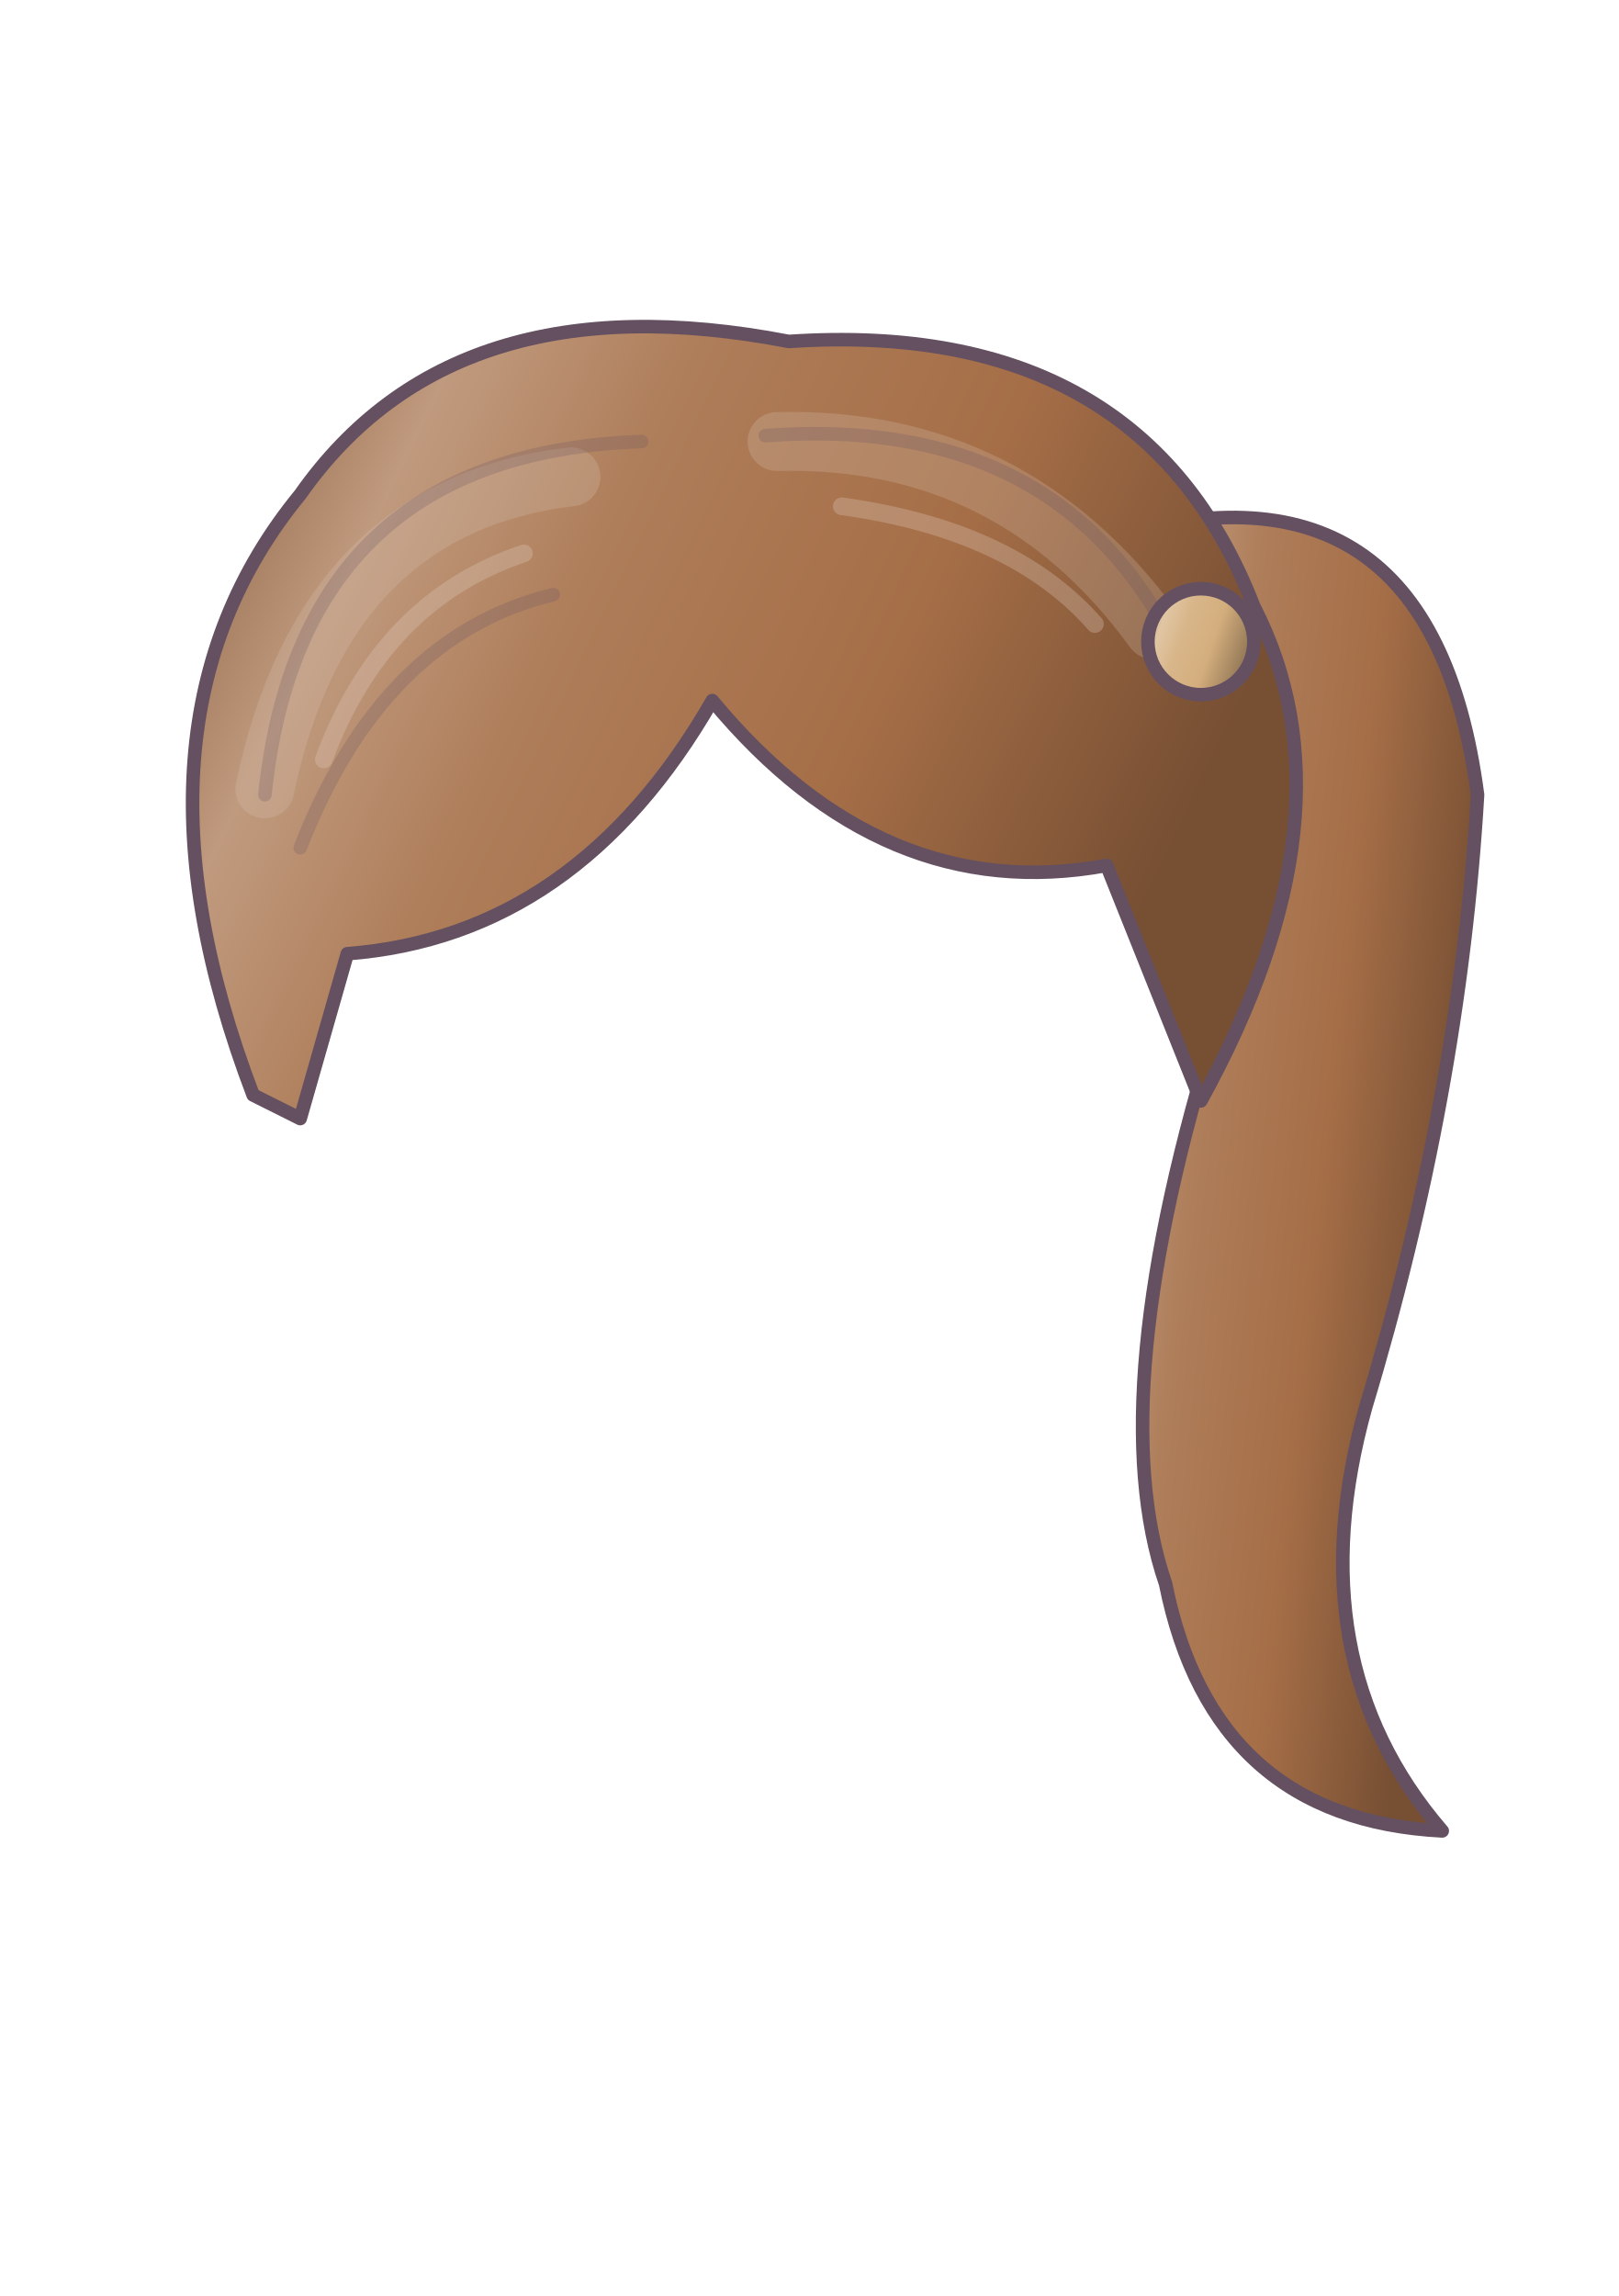
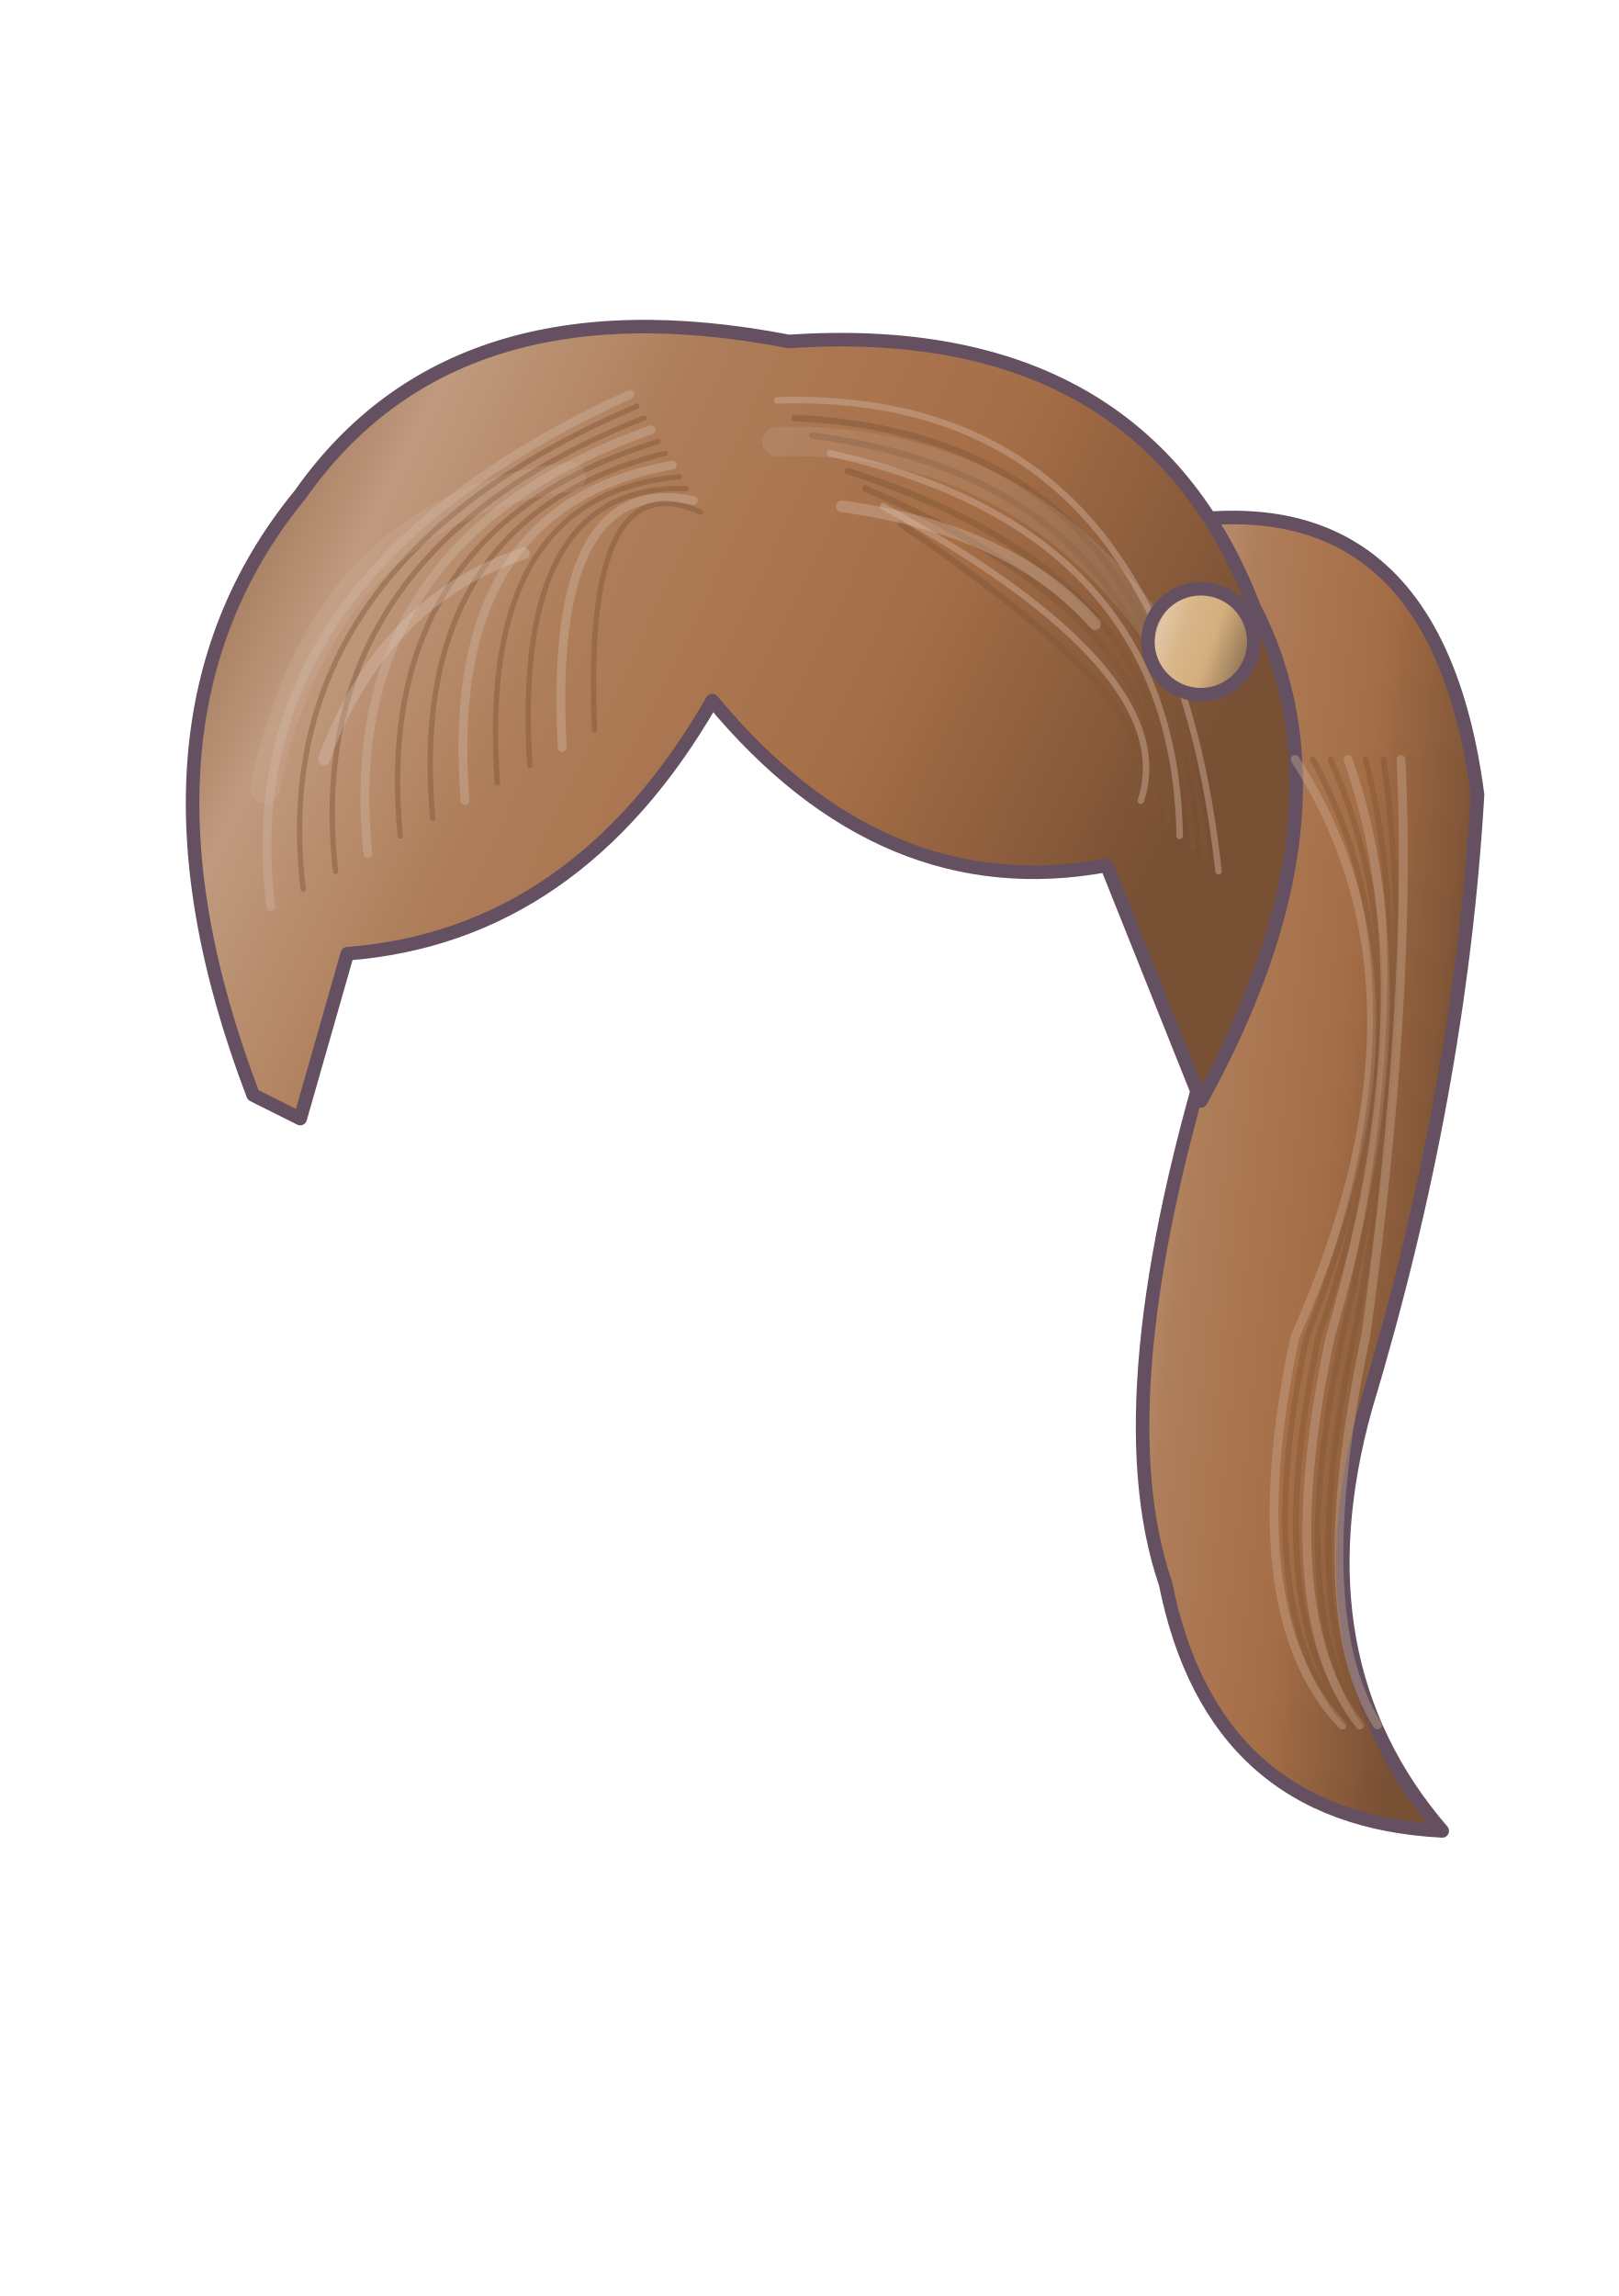
<svg xmlns="http://www.w3.org/2000/svg" width="275" height="390" viewBox="235 45 275 390" fill="none">
  <defs>
-     <linearGradient id="m1chlo9m-0" x1="0" y1="0" x2="1" y2=".35">
+     <linearGradient id="m2ehpe2-0" x1="0" y1="0" x2="1" y2=".35">
      <stop stop-color="#845839" />
      <stop offset=".22" stop-color="#c09a7e" />
      <stop offset=".42" stop-color="#ae7d59" />
      <stop offset=".7" stop-color="#a56e47" />
      <stop offset="1" stop-color="#774f33" />
    </linearGradient>
-     <linearGradient id="m1chlo9m-1" x1="0" y1="0" x2="1" y2=".35">
+     <linearGradient id="m2ehpe2-1" x1="0" y1="0" x2="1" y2=".35">
      <stop stop-color="#aa8b64" />
      <stop offset=".22" stop-color="#e1c6a4" />
      <stop offset=".42" stop-color="#d8b68a" />
      <stop offset=".7" stop-color="#d4ae7d" />
      <stop offset="1" stop-color="#997d5a" />
    </linearGradient>
  </defs>
  <g stroke="#645061" stroke-width="2.3" stroke-linecap="round" stroke-linejoin="round">
-     <path d="M421 137 Q478 119 486 180 Q483 231 467 284 Q455 327 480 356 Q441 354 433 314 Q422 282 442 218 Q452 174 418 174Z" fill="url(#m1chlo9m-0)" />
-     <path d="M278 231 Q254 168 286 129 Q312 92 369 103 Q429 99 448 148 Q466 183 439 232 L423 192 Q385 199 356 164 Q333 204 294 207 L286 235Z" fill="url(#m1chlo9m-0)" />
-     <path d="M280 179 Q290 131 332 126 M367 120 Q407 119 431 152" fill="none" stroke="#d9c2b2" stroke-width="10" opacity=".25" />
-     <path d="M290 174 Q300 147 324 139 M378 131 Q407 135 421 151" fill="none" stroke="#e0ccbf" stroke-width="3" opacity=".3" />
-     <path d="M280 180 Q286 122 344 120 M365 119 Q418 115 437 160 M286 189 Q300 153 329 146" stroke="#645061" opacity="0.24" />
-     <circle cx="439" cy="154" r="9" fill="url(#m1chlo9m-1)" />
+     <path d="M421 137 Q478 119 486 180 Q483 231 467 284 Q455 327 480 356 Q441 354 433 314 Q422 282 442 218 Q452 174 418 174Z" fill="url(#m2ehpe2-0)" />
+     <path d="M278 231 Q254 168 286 129 Q312 92 369 103 Q429 99 448 148 Q466 183 439 232 L423 192 Q385 199 356 164 Q333 204 294 207 L286 235Z" fill="url(#m2ehpe2-0)" />
+     <path d="M281 199 Q274 143 342 112" fill="none" stroke="#ceb19c" stroke-width="1.5" opacity=".44" />
+     <path d="M286.5 196 Q280 141 343.2 114" fill="none" stroke="#7d5436" stroke-width="0.9" opacity=".44" />
+     <path d="M292 193 Q286 139 344.4 116" fill="none" stroke="#7d5436" stroke-width="0.9" opacity=".44" />
+     <path d="M297.5 190 Q292 137 345.6 118" fill="none" stroke="#ceb19c" stroke-width="1.5" opacity=".44" />
+     <path d="M303 187 Q298 135 346.8 120" fill="none" stroke="#7d5436" stroke-width="0.9" opacity=".44" />
+     <path d="M308.5 184 Q304 133 348 122" fill="none" stroke="#7d5436" stroke-width="0.9" opacity=".44" />
+     <path d="M314 181 Q310 131 349.2 124" fill="none" stroke="#ceb19c" stroke-width="1.5" opacity=".44" />
+     <path d="M319.5 178 Q316 129 350.4 126" fill="none" stroke="#7d5436" stroke-width="0.9" opacity=".44" />
+     <path d="M325 175 Q322 127 351.6 128" fill="none" stroke="#7d5436" stroke-width="0.9" opacity=".44" />
+     <path d="M330.5 172 Q328 125 352.8 130" fill="none" stroke="#ceb19c" stroke-width="1.5" opacity=".44" />
+     <path d="M336 169 Q334 123 354 132" fill="none" stroke="#7d5436" stroke-width="0.9" opacity=".44" />
+     <path d="M367 113 Q433 111 442 193" fill="none" stroke="#ceaf9a" stroke-width="1.1" opacity=".46" />
+     <path d="M370 116 Q433.5 119 439.8 191" fill="none" stroke="#7f5537" stroke-width="1.1" opacity=".46" />
+     <path d="M373 119 Q434 127 437.6 189" fill="none" stroke="#7f5537" stroke-width="1.1" opacity=".46" />
+     <path d="M376 122 Q434.5 135 435.4 187" fill="none" stroke="#ceaf9a" stroke-width="1.1" opacity=".46" />
+     <path d="M379 125 Q435 143 433.2 185" fill="none" stroke="#7f5537" stroke-width="1.1" opacity=".46" />
+     <path d="M382 128 Q435.5 151 431 183" fill="none" stroke="#7f5537" stroke-width="1.1" opacity=".46" />
+     <path d="M385 131 Q436 159 428.8 181" fill="none" stroke="#ceaf9a" stroke-width="1.1" opacity=".46" />
+     <path d="M388 134 Q436.5 167 426.6 179" fill="none" stroke="#7f5537" stroke-width="1.1" opacity=".46" />
+     <path d="M280 179 Q290 131 332 126 M367 120 Q407 119 431 152" fill="none" stroke="#d9c2b2" stroke-width="5" opacity=".15" />
+     <path d="M290 174 Q300 147 324 139 M378 131 Q407 135 421 151" fill="none" stroke="#e0ccbf" stroke-width="2" opacity=".3" />
+     <circle cx="439" cy="154" r="9" fill="url(#m2ehpe2-1)" />
+     <path d="M455 174 Q481 214 455 272 Q445 319 463 338" fill="none" stroke="#cbab94" stroke-width="1.5" opacity=".4" />
+     <path d="M458 174 Q480 214 457 272 Q447 319 464 338" fill="none" stroke="#7c5335" stroke-width="1" opacity=".4" />
+     <path d="M461 174 Q479 214 459 272 Q449 319 465 338" fill="none" stroke="#7c5335" stroke-width="1" opacity=".4" />
+     <path d="M464 174 Q478 214 461 272 Q451 319 466 338" fill="none" stroke="#cbab94" stroke-width="1.5" opacity=".4" />
+     <path d="M467 174 Q477 214 463 272 Q453 319 467 338" fill="none" stroke="#7c5335" stroke-width="1" opacity=".4" />
+     <path d="M470 174 Q476 214 465 272 Q455 319 468 338" fill="none" stroke="#7c5335" stroke-width="1" opacity=".4" />
+     <path d="M473 174 Q475 214 467 272 Q457 319 469 338" fill="none" stroke="#cbab94" stroke-width="1.5" opacity=".4" />
  </g>
</svg>
